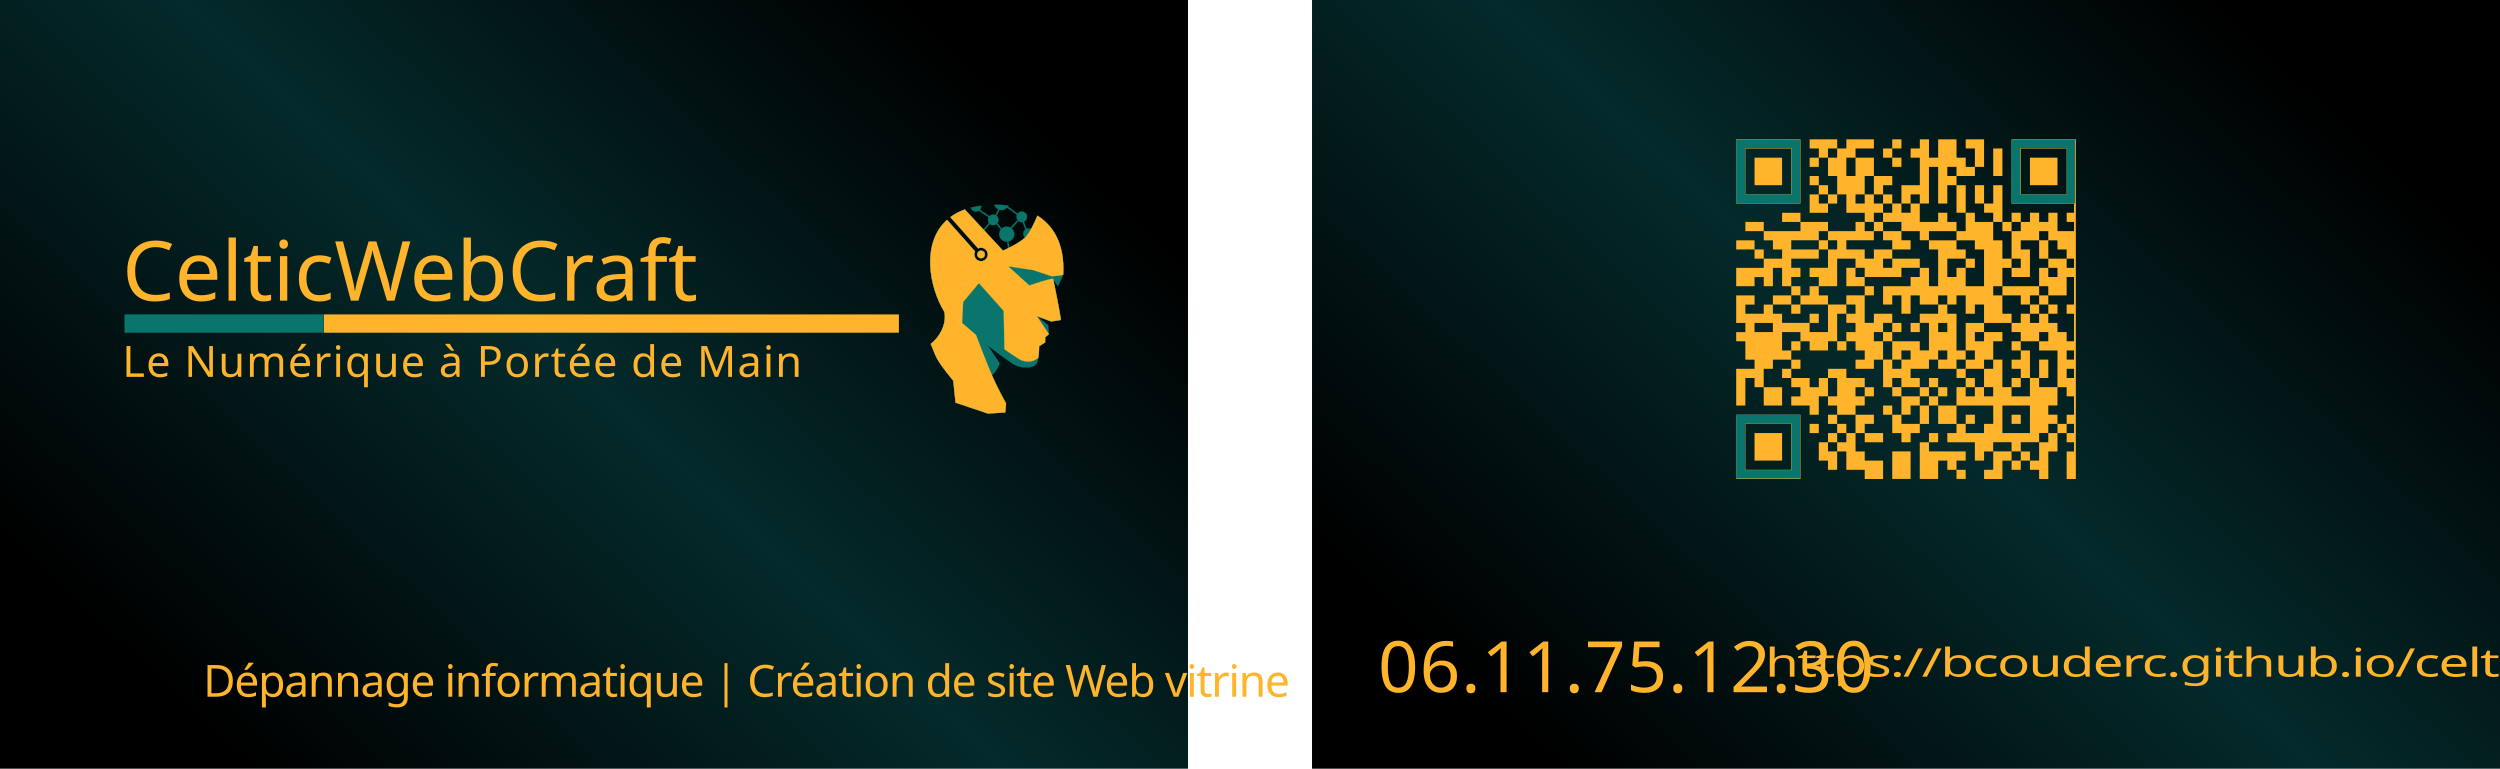
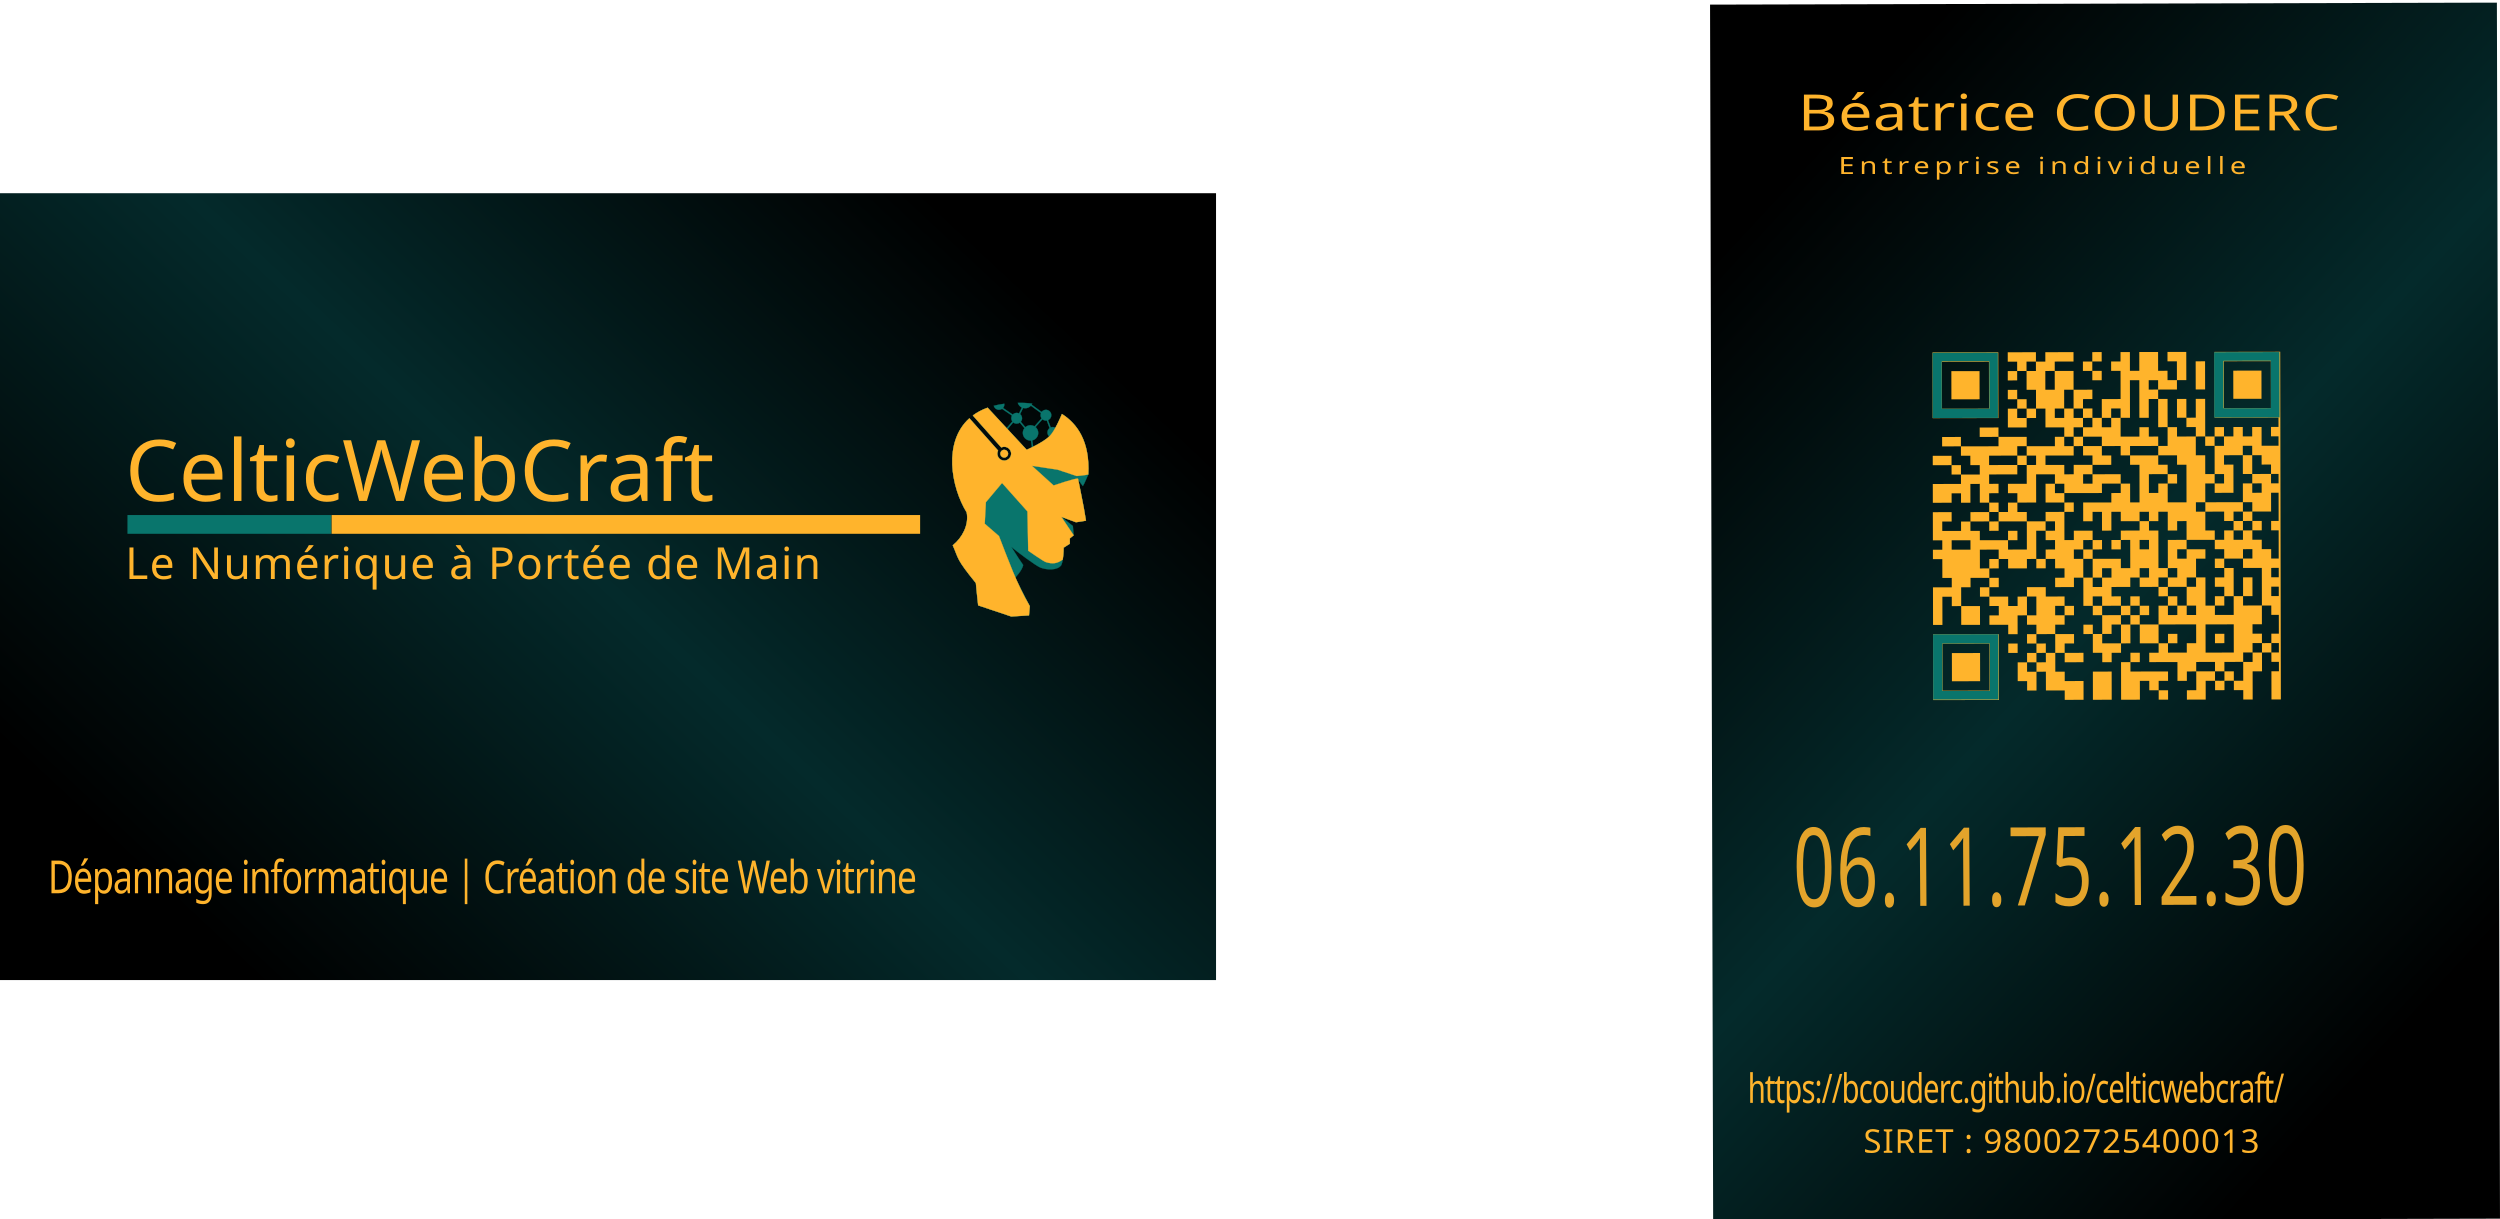
- <svg xmlns="http://www.w3.org/2000/svg" xmlns:xlink="http://www.w3.org/1999/xlink" width="178.875mm" height="55mm" viewBox="0 0 178.875 55" version="1.1" id="svg1" xml:space="preserve">
+ <svg xmlns="http://www.w3.org/2000/svg" xmlns:xlink="http://www.w3.org/1999/xlink" width="174.748mm" height="85.14mm" viewBox="0 0 174.748 85.14" version="1.1" id="svg1" xml:space="preserve">
  <defs id="defs1">
    <color-profile name="DELL-P2222H-Color-Profile-D6500" xlink:href="../../../../../../../../WINDOWS/system32/spool/drivers/color/P2222H.icm" id="color-profile1" />
    <linearGradient id="linearGradient5">
      <stop style="stop-color:#000000;stop-opacity:1;" offset="0.136" id="stop4" />
      <stop style="stop-color:#042a2b;stop-opacity:1;" offset="0.5" id="stop5" />
      <stop style="stop-color:#000000;stop-opacity:1;" offset="0.848" id="stop9" />
    </linearGradient>
    <linearGradient id="linearGradient6">
      <stop style="stop-color:#000000;stop-opacity:1;" offset="0" id="stop7" />
      <stop style="stop-color:#09756c;stop-opacity:1;" offset="1" id="stop8" />
    </linearGradient>
    <linearGradient id="swatch6">
      <stop style="stop-color:#cccccc;stop-opacity:1;" offset="0" id="stop6" />
    </linearGradient>
-     <linearGradient xlink:href="#linearGradient5" id="linearGradient8" x1="59.133" y1="124.879" x2="128.18" y2="50.835" gradientUnits="userSpaceOnUse" gradientTransform="translate(11.34387,60.64312)" />
+     <linearGradient xlink:href="#linearGradient5" id="linearGradient8" x1="59.133" y1="124.879" x2="128.18" y2="50.835" gradientUnits="userSpaceOnUse" gradientTransform="matrix(0.9999988,0,0,0.9999988,11.52794,60.64372)" />
    <linearGradient id="linearGradient45">
      <stop style="stop-color:#31ac93;stop-opacity:1;" offset="0" id="stop48" />
      <stop style="stop-color:#93ac93;stop-opacity:0;" offset="1" id="stop49" />
    </linearGradient>
    <linearGradient id="linearGradient45-1">
      <stop style="stop-color:#31bf93;stop-opacity:1;" offset="0" id="stop46" />
      <stop style="stop-color:#93ac93;stop-opacity:0;" offset="1" id="stop47" />
    </linearGradient>
    <linearGradient id="swatch43-1">
      <stop style="stop-color:#93ac93;stop-opacity:1;" offset="0" id="stop45" />
    </linearGradient>
    <linearGradient xlink:href="#linearGradient6" id="linearGradient3" gradientUnits="userSpaceOnUse" gradientTransform="translate(11.34387,60.64312)" x1="51.156" y1="115.357" x2="136.156" y2="60.357" />
    <linearGradient xlink:href="#linearGradient5" id="linearGradient10" gradientUnits="userSpaceOnUse" gradientTransform="translate(11.34387,60.64312)" x1="59.133" y1="124.879" x2="128.18" y2="50.835" />
  </defs>
-   <g id="layer1" transform="translate(31.37492,-121)">
-     <g id="g4">
-       <rect style="opacity:1;fill:url(#linearGradient8);stroke-width:0.265" id="rect1" width="85" height="55" x="62.5" y="121" />
-       <text xml:space="preserve" style="font-style:normal;font-variant:normal;font-weight:normal;font-stretch:condensed;font-size:3.324px;line-height:0px;font-family:'Agency FB';-inkscape-font-specification:'Agency FB Condensed';text-align:start;letter-spacing:-0.1px;word-spacing:0.312px;writing-mode:lr-tb;direction:ltr;text-anchor:start;opacity:1;fill:#cccccc;fill-opacity:1;stroke:none;stroke-width:0.412" x="80.702" y="199.266" id="text2" transform="scale(1.17621,0.8501884)">
-         <tspan style="font-style:normal;font-variant:normal;font-weight:normal;font-stretch:condensed;font-size:3.324px;line-height:0px;font-family:'Agency FB';-inkscape-font-specification:'Agency FB Condensed';letter-spacing:-0.1px;word-spacing:0.312px;writing-mode:lr-tb;direction:ltr;fill:#ffb42c;fill-opacity:1;stroke-width:0.412" x="80.702" y="199.266" id="tspan1">https://bcouderc.github.io/celticwebcraft/</tspan>
-         <tspan style="font-style:normal;font-variant:normal;font-weight:normal;font-stretch:condensed;font-size:3.324px;line-height:0px;font-family:'Agency FB';-inkscape-font-specification:'Agency FB Condensed';letter-spacing:-0.1px;word-spacing:0.312px;writing-mode:lr-tb;direction:ltr;fill:#ffb42c;fill-opacity:1;stroke-width:0.412" x="80.702" y="199.266" id="tspan3" />
+   <g id="layer1" transform="translate(31.37492,-107.4943)">
+     <g id="g4" transform="rotate(89.85424,109.5984,154.6782)">
+       <rect style="opacity:1;fill:url(#linearGradient8);stroke-width:0.265" id="rect1" width="85" height="55" x="62.684" y="121.001" />
+       <text xml:space="preserve" style="font-style:normal;font-variant:normal;font-weight:normal;font-stretch:condensed;font-size:2.404px;line-height:0px;font-family:'Agency FB';-inkscape-font-specification:'Agency FB Condensed';text-align:start;letter-spacing:-0.072px;word-spacing:0.225px;writing-mode:lr-tb;direction:ltr;text-anchor:start;opacity:1;fill:#cccccc;fill-opacity:1;stroke:none;stroke-width:0.298" x="-203.776" y="118.9" id="text2" transform="matrix(0.0015372,-0.8506615,1.175552,0.00183021,0,0)">
+         <tspan style="font-style:normal;font-variant:normal;font-weight:normal;font-stretch:normal;font-size:2.404px;line-height:0px;font-family:'Space Mono';-inkscape-font-specification:'Space Mono';letter-spacing:-0.072px;word-spacing:0.225px;writing-mode:lr-tb;direction:ltr;fill:#ffb42c;fill-opacity:1;stroke-width:0.298" x="-203.776" y="118.9" id="tspan1">https://bcouderc.github.io/celticwebcraft/</tspan>
+         <tspan style="font-style:normal;font-variant:normal;font-weight:normal;font-stretch:condensed;font-size:2.404px;line-height:0px;font-family:'Agency FB';-inkscape-font-specification:'Agency FB Condensed';letter-spacing:-0.072px;word-spacing:0.225px;writing-mode:lr-tb;direction:ltr;fill:#ffb42c;fill-opacity:1;stroke-width:0.298" x="-203.776" y="119.027" id="tspan3" />
      </text>
-       <text xml:space="preserve" style="font-style:normal;font-variant:normal;font-weight:normal;font-stretch:normal;font-size:5.072px;line-height:0;font-family:'Agency FB';-inkscape-font-specification:'Agency FB';text-align:start;letter-spacing:0.08px;word-spacing:0.427px;writing-mode:lr-tb;direction:ltr;text-anchor:start;fill:#cccccc;fill-opacity:1;stroke:none;stroke-width:0.423" x="67.224" y="170.526" id="text2-1">
-         <tspan id="tspan2-1" style="font-style:normal;font-variant:normal;font-weight:normal;font-stretch:normal;font-family:'Agency FB';-inkscape-font-specification:'Agency FB';letter-spacing:0.08px;word-spacing:0.427px;fill:#ffb42c;fill-opacity:1;stroke-width:0.423" x="67.224" y="170.526">06.11.75.12.30</tspan>
+       <text xml:space="preserve" style="font-style:normal;font-variant:normal;font-weight:normal;font-stretch:normal;font-size:6.262px;line-height:0;font-family:'Agency FB';-inkscape-font-specification:'Agency FB';text-align:start;letter-spacing:0.102px;word-spacing:0.024px;writing-mode:lr-tb;direction:ltr;text-anchor:start;fill:#e3a42b;fill-opacity:1;stroke:none;stroke-width:0.522" x="-208.498" y="102.818" id="text2-1" transform="matrix(-0.00132191,-0.8195624,1.220155,-0.00515852,0,0)">
+         <tspan id="tspan2-1" style="font-style:normal;font-variant:normal;font-weight:normal;font-stretch:normal;font-family:'Space Mono';-inkscape-font-specification:'Space Mono';letter-spacing:0.102px;word-spacing:0.024px;fill:#e3a42b;fill-opacity:1;stroke-width:0.522" x="-208.498" y="102.818">06.11.75.12.30</tspan>
      </text>
-       <g id="layer1-2" transform="matrix(0.1655065,0,0,0.1655065,33.74287,118.8592)">
+       <g id="layer1-2" transform="matrix(1.1567789e-4,-0.1655065,0.1655065,1.1567789e-4,74.88269,219.609)">
        <path style="display:inline;fill:#ffb42c;fill-opacity:1" d="m 371.009,220.001 h -13.891 v -13.891 -13.891 h 13.891 13.891 v 13.891 13.891 z m 0,-3.969 h 9.922 v -9.922 -9.922 h -9.922 -9.922 v 9.922 9.922 z m 0,-3.969 h -5.953 v -5.953 -5.953 h 5.953 5.953 v 5.953 5.953 z m 45.641,7.938 h -3.969 v -1.984 -1.984 h -3.969 -3.969 v -3.969 -3.969 h -1.984 -1.984 v 3.969 3.969 h -1.984 -1.984 v -1.984 -1.984 h -1.984 -1.984 v -3.969 -3.969 h 1.984 1.984 v -1.984 -1.984 h 1.984 1.984 v -1.984 -1.984 h -1.984 -1.984 v -1.984 -1.984 h 1.984 1.984 v -1.984 -1.984 h -1.984 -1.984 v -1.984 -1.984 h -1.984 -1.984 v 3.969 3.969 h -1.984 -1.984 v -1.984 -1.984 h -3.969 -3.969 v -1.984 -1.984 h 1.984 1.984 v -1.984 -1.984 h -1.984 -1.984 v -1.984 -1.984 h -1.984 -1.984 v -1.984 -1.984 h 1.984 1.984 v -1.984 -1.984 h -3.969 -3.969 v 1.984 1.984 h -1.984 -1.984 v 3.969 3.969 h 3.969 3.969 v 3.969 3.969 h -3.969 -3.969 v -3.969 -3.969 h -1.984 -1.984 v -1.984 -1.984 h -1.984 -1.984 v 5.953 5.953 h -1.984 -1.984 v -7.938 -7.938 h 3.969 3.969 v -1.984 -1.984 h -1.984 -1.984 v -3.969 -3.969 h -1.984 -1.984 v -1.984 -1.984 h 1.984 1.984 v -1.984 -1.984 h -1.984 -1.984 v -5.953 -5.953 h 3.969 3.969 v 1.984 1.984 h -1.984 -1.984 v 1.984 1.984 h 3.969 3.969 v -1.984 -1.984 h 1.984 1.984 v -1.984 -1.984 h 3.969 3.969 v -1.984 -1.984 h -1.984 -1.984 v -3.969 -3.969 h -1.984 -1.984 v 3.969 3.969 h -1.984 -1.984 v -1.984 -1.984 h -1.984 -1.984 v 1.984 1.984 h -3.969 -3.969 v -3.969 -3.969 h 5.953 5.953 v -1.984 -1.984 h -1.984 -1.984 v -1.984 -1.984 h -3.969 -3.969 v -1.984 -1.984 h 3.969 3.969 v 1.984 1.984 h 1.984 1.984 v 1.984 1.984 h 3.969 3.969 v -1.984 -1.984 h -1.984 -1.984 v -1.984 -1.984 h -1.984 -1.984 v -1.984 -1.984 h -3.969 -3.969 v -1.984 -1.984 h 3.969 3.969 v 1.984 1.984 h 7.938 7.938 v -1.984 -1.984 h -3.969 -3.969 v -1.984 -1.984 h 3.969 3.969 v 1.984 1.984 h 5.953 5.953 v 1.984 1.984 h 5.953 5.953 v -1.984 -1.984 h 1.984 1.984 v -1.984 -1.984 h -3.969 -3.969 v -3.969 -3.969 h -1.984 -1.984 v 1.984 1.984 h -1.984 -1.984 v 1.984 1.984 h -3.969 -3.969 v -3.969 -3.969 h 1.984 1.984 V 94.985 93.001 h -1.984 -1.984 V 91.017 89.032 h 1.984 1.984 v 1.984 1.984 h 1.984 1.984 v 1.984 1.984 h 1.984 1.984 v -3.969 -3.969 h -1.984 -1.984 v -3.969 -3.969 h -1.984 -1.984 v 1.984 1.984 h -1.984 -1.984 V 83.079 81.095 h 1.984 1.984 V 79.11 77.126 h -1.984 -1.984 V 75.142 73.157 h 5.953 5.953 v 1.984 1.984 h 1.984 1.984 V 75.142 73.157 h 5.953 5.953 v 1.984 1.984 h -3.969 -3.969 v 1.984 1.984 h 3.969 3.969 v 3.969 3.969 h 3.969 3.969 v 1.984 1.984 h -1.984 -1.984 v 1.984 1.984 h 1.984 1.984 v 1.984 1.984 h 1.984 1.984 v -3.969 -3.969 h 3.969 3.969 V 87.048 81.095 h -1.984 -1.984 V 79.11 77.126 h 1.984 1.984 V 75.142 73.157 h 1.984 1.984 v 3.969 3.969 h 1.984 1.984 v -3.969 -3.969 h 3.969 3.969 v 3.969 3.969 h 1.984 1.984 v 1.984 1.984 h 1.984 1.984 v -3.969 -3.969 h -1.984 -1.984 V 75.142 73.157 h 3.969 3.969 v 5.953 5.953 h -1.984 -1.984 v 1.984 1.984 h -3.969 -3.969 v 1.984 1.984 h 1.984 1.984 v 5.953 5.953 h 1.984 1.984 v 1.984 1.984 h 3.969 3.969 v -1.984 -1.984 h -1.984 -1.984 v -1.984 -1.984 h -1.984 -1.984 v -3.969 -3.969 h 1.984 1.984 v 3.969 3.969 h 1.984 1.984 v -3.969 -3.969 h 1.984 1.984 v 7.938 7.938 h 1.984 1.984 v -1.984 -1.984 h 1.984 1.984 v 1.984 1.984 h 1.984 1.984 v -1.984 -1.984 h 1.984 1.984 v 1.984 1.984 h 1.984 1.984 v -1.984 -1.984 h 1.984 1.984 v 3.969 3.969 h 3.572 3.572 v -1.984 -1.984 h -1.587 -1.587 v -1.984 -1.984 h 1.587 1.587 v -1.984 -1.984 H 489.674 476.18 V 87.048 73.157 h 13.891 13.891 v 73.422 73.422 h -1.984 -1.984 v -5.953 -5.953 h 1.587 1.587 v -1.984 -1.984 h -1.587 -1.587 v -1.984 -1.984 h -1.984 -1.984 v 3.969 3.969 h -1.984 -1.984 v 5.953 5.953 h -1.984 -1.984 v -1.984 -1.984 h -1.984 -1.984 v -1.984 -1.984 h -1.984 -1.984 v 1.984 1.984 h -1.984 -1.984 v -1.984 -1.984 h -1.984 -1.984 v 3.969 3.969 h -3.969 -3.969 v -1.984 -1.984 h 1.984 1.984 v -3.969 -3.969 h -1.984 -1.984 v 1.984 1.984 h -1.984 -1.984 v -3.969 -3.969 h -5.953 -5.953 v -1.984 -1.984 h 1.984 1.984 v -1.984 -1.984 h -3.969 -3.969 v -3.969 -3.969 h -1.984 -1.984 v 3.969 3.969 h -1.984 -1.984 v 1.984 1.984 h -1.984 -1.984 v 1.984 1.984 h -1.984 -1.984 v -1.984 -1.984 h -1.984 -1.984 v -3.969 -3.969 h -1.984 -1.984 v -1.984 -1.984 h 1.984 1.984 v 1.984 1.984 h 1.984 1.984 v -3.969 -3.969 h -1.984 -1.984 v -1.984 -1.984 h -1.984 -1.984 v -5.953 -5.953 h -1.984 -1.984 v 1.984 1.984 h -3.969 -3.969 v -1.984 -1.984 h 1.984 1.984 v -1.984 -1.984 h -1.984 -1.984 v -1.984 -1.984 h -1.984 -1.984 v 1.984 1.984 h -1.984 -1.984 v -1.984 -1.984 h -1.984 -1.984 v 1.984 1.984 h -3.969 -3.969 v -1.984 -1.984 h -1.984 -1.984 v 1.984 1.984 h -1.984 -1.984 v 1.984 1.984 h 1.984 1.984 v 1.984 1.984 h -1.984 -1.984 v 1.984 1.984 h 3.969 3.969 v 1.984 1.984 h 1.984 1.984 v -1.984 -1.984 h 1.984 1.984 v -1.984 -1.984 h 3.969 3.969 v 1.984 1.984 h 3.969 3.969 v 1.984 1.984 h 1.984 1.984 v 1.984 1.984 h -1.984 -1.984 v 1.984 1.984 h -1.984 -1.984 v 1.984 1.984 h 3.969 3.969 v 1.984 1.984 h -1.984 -1.984 v 1.984 1.984 h 3.969 3.969 v 1.984 1.984 h -3.969 -3.969 v -1.984 -1.984 h -1.984 -1.984 v 3.969 3.969 h 1.984 1.984 v 1.984 1.984 h 3.969 3.969 v 3.969 3.969 z m 61.516,-7.938 h 1.984 v -1.984 -1.984 h 1.984 1.984 v 1.984 1.984 h 1.984 1.984 v -3.969 -3.969 h 1.984 1.984 v -1.984 -1.984 h 1.984 1.984 v -1.984 -1.984 h 1.984 1.984 v 1.984 1.984 h 1.587 1.587 v -1.984 -1.984 h -1.587 -1.587 v -1.984 -1.984 h 1.587 1.587 v -3.969 -3.969 h -1.587 -1.587 v -1.984 -1.984 h -1.984 -1.984 v -7.938 -7.938 h -3.969 -3.969 v -1.984 -1.984 h 1.984 1.984 v -1.984 -1.984 h -1.984 -1.984 v 1.984 1.984 h -3.969 -3.969 v -1.984 -1.984 h -1.984 -1.984 v -1.984 -1.984 h 1.984 1.984 v -1.984 -1.984 h 1.984 1.984 v 1.984 1.984 h 1.984 1.984 v -1.984 -1.984 h 1.984 1.984 v 1.984 1.984 h 1.984 1.984 v 1.984 1.984 h 1.984 1.984 v 1.984 1.984 h 1.587 1.587 v -5.953 -5.953 h -1.587 -1.587 v -1.984 -1.984 h 1.587 1.587 v -5.953 -5.953 h -1.587 -1.587 v 3.969 3.969 h -3.969 -3.969 v -1.984 -1.984 h -1.984 -1.984 v -3.969 -3.969 h 1.984 1.984 v 1.984 1.984 h 1.984 1.984 v -1.984 -1.984 h -1.984 -1.984 v -1.984 -1.984 h 3.969 3.969 v 1.984 1.984 h 1.587 1.587 v -1.984 -1.984 h -1.587 -1.587 v -1.984 -1.984 h -1.984 -1.984 v -1.984 -1.984 h -1.984 -1.984 v -1.984 -1.984 h -1.984 -1.984 v 1.984 1.984 h -3.969 -3.969 v 1.984 1.984 h 1.984 1.984 v 5.953 5.953 h -3.969 -3.969 v -1.984 -1.984 h 1.984 1.984 v -1.984 -1.984 h -1.984 -1.984 v -5.953 -5.953 h 1.984 1.984 v -1.984 -1.984 h -1.984 -1.984 v 1.984 1.984 h -1.984 -1.984 v -1.984 -1.984 h -1.984 -1.984 v 3.969 3.969 h 1.984 1.984 v 3.969 3.969 h 1.984 1.984 v 1.984 1.984 h -1.984 -1.984 v 3.969 3.969 h -1.984 -1.984 v 1.984 1.984 h 1.984 1.984 v 3.969 3.969 h 1.984 1.984 v 1.984 1.984 h -5.953 -5.953 v -3.969 -3.969 h -1.984 -1.984 v 1.984 1.984 h -1.984 -1.984 v -3.969 -3.969 h -1.984 -1.984 v 1.984 1.984 h -1.984 -1.984 v -1.984 -1.984 h -1.984 -1.984 v 1.984 1.984 h -3.969 -3.969 v -1.984 -1.984 h -1.984 -1.984 v 3.969 3.969 h -1.984 -1.984 v -3.969 -3.969 h -1.984 -1.984 v 1.984 1.984 h -1.984 -1.984 v -3.969 -3.969 h 5.953 5.953 v -1.984 -1.984 h 1.984 1.984 v -1.984 -1.984 h 1.984 1.984 v 3.969 3.969 h 1.984 1.984 v -7.938 -7.938 h -1.984 -1.984 v -1.984 -1.984 h 5.953 5.953 v 1.984 1.984 h 1.984 1.984 v 1.984 1.984 h -3.969 -3.969 v 3.969 3.969 h 1.984 1.984 v -1.984 -1.984 h 1.984 1.984 v 3.969 3.969 h 3.969 3.969 v -7.938 -7.938 h -1.984 -1.984 v -1.984 -1.984 h -3.969 -3.969 v -1.984 -1.984 h 1.984 1.984 v -3.969 -3.969 h -1.984 -1.984 V 98.954 93.001 h -1.984 -1.984 v 3.969 3.969 h -1.984 -1.984 v -7.938 -7.938 h -1.984 -1.984 v 7.938 7.938 h -1.984 -1.984 V 98.954 96.97 h -1.984 -1.984 v 1.984 1.984 h -1.984 -1.984 v 1.984 1.984 h 1.984 1.984 v -1.984 -1.984 h 1.984 1.984 v 3.969 3.969 h 3.969 3.969 v -1.984 -1.984 h 1.984 1.984 v 1.984 1.984 h 1.984 1.984 v 1.984 1.984 h -5.953 -5.953 v 1.984 1.984 h -1.984 -1.984 v -1.984 -1.984 h -3.969 -3.969 v -1.984 -1.984 h -3.969 -3.969 v -1.984 -1.984 h 1.984 1.984 v -1.984 -1.984 h -1.984 -1.984 V 98.954 96.97 h -1.984 -1.984 v -3.969 -3.969 h -1.984 -1.984 v 3.969 3.969 h -1.984 -1.984 v 1.984 1.984 h 1.984 1.984 V 98.954 96.97 h 1.984 1.984 v 1.984 1.984 h 1.984 1.984 v 1.984 1.984 h -1.984 -1.984 v 1.984 1.984 h -1.984 -1.984 v 1.984 1.984 h 1.984 1.984 v 1.984 1.984 h -5.953 -5.953 v 1.984 1.984 h 3.969 3.969 v 1.984 1.984 h 1.984 1.984 v -1.984 -1.984 h 3.969 3.969 v 1.984 1.984 h -1.984 -1.984 v 1.984 1.984 h 1.984 1.984 v -1.984 -1.984 h 5.953 5.953 v 1.984 1.984 h -3.969 -3.969 v 1.984 1.984 h -7.938 -7.938 v -1.984 -1.984 h -1.984 -1.984 v -1.984 -1.984 h -3.969 -3.969 v 5.953 5.953 h -3.969 -3.969 v -1.984 -1.984 h -1.984 -1.984 v -1.984 -1.984 h 3.969 3.969 v -3.969 -3.969 h 1.984 1.984 v -1.984 -1.984 h -1.984 -1.984 v -1.984 -1.984 h -1.984 -1.984 v 1.984 1.984 h -5.953 -5.953 v 1.984 1.984 h 5.953 5.953 v 1.984 1.984 h -5.953 -5.953 v 1.984 1.984 h 1.984 1.984 v 1.984 1.984 h -1.984 -1.984 v 1.984 1.984 h 1.984 1.984 v 1.984 1.984 h -1.984 -1.984 v 1.984 1.984 h -3.969 -3.969 v 1.984 1.984 h 1.984 1.984 v 1.984 1.984 h 5.953 5.953 v 1.984 1.984 h 3.969 3.969 v -5.953 -5.953 h 3.969 3.969 v 1.984 1.984 h -1.984 -1.984 v 5.953 5.953 h 1.984 1.984 v -1.984 -1.984 h 1.984 1.984 v -1.984 -1.984 h -1.984 -1.984 v -1.984 -1.984 h 1.984 1.984 v -1.984 -1.984 h -1.984 -1.984 v -1.984 -1.984 h 3.969 3.969 v 5.953 5.953 h 1.984 1.984 v -1.984 -1.984 h 3.969 3.969 v 1.984 1.984 h -1.984 -1.984 v 1.984 1.984 h -1.984 -1.984 v 1.984 1.984 h 1.984 1.984 v 3.969 3.969 h 1.984 1.984 v 1.984 1.984 h 1.984 1.984 v -1.984 -1.984 h 1.984 1.984 v -1.984 -1.984 h -1.984 -1.984 v 1.984 1.984 h -1.984 -1.984 v -3.969 -3.969 h 5.953 5.953 v 1.984 1.984 h 1.984 1.984 v -5.953 -5.953 h -1.984 -1.984 v -1.984 -1.984 h 3.969 3.969 v -1.984 -1.984 h 1.984 1.984 v 1.984 1.984 h 1.984 1.984 v 7.938 7.938 h 1.984 1.984 v 1.984 1.984 h -1.984 -1.984 v 1.984 1.984 h -3.969 -3.969 v -1.984 -1.984 h 1.984 1.984 v -1.984 -1.984 h -1.984 -1.984 v 1.984 1.984 h -1.984 -1.984 v 1.984 1.984 h -3.969 -3.969 v 1.984 1.984 h 1.984 1.984 v 1.984 1.984 h -3.969 -3.969 v -1.984 -1.984 h -1.984 -1.984 v 1.984 1.984 h 1.984 1.984 v 1.984 1.984 h 3.969 3.969 v 1.984 1.984 h -1.984 -1.984 v 1.984 1.984 h -1.984 -1.984 v 1.984 1.984 h 3.969 3.969 v -3.969 -3.969 h 1.984 1.984 v -1.984 -1.984 h 1.984 1.984 v 1.984 1.984 h 3.969 3.969 v 3.969 3.969 h 1.984 1.984 v 1.984 1.984 h 3.969 3.969 v -1.984 -1.984 h 1.984 1.984 v -3.969 -3.969 h -7.938 -7.938 v -3.969 -3.969 h 1.984 1.984 v 1.984 1.984 h 1.984 1.984 v -1.984 -1.984 h 1.984 1.984 v 1.984 1.984 h 1.984 1.984 v -1.984 -1.984 h -1.984 -1.984 v -3.969 -3.969 h 1.984 1.984 v -1.984 -1.984 h 1.984 1.984 v 5.953 5.953 h 1.984 1.984 v 1.984 1.984 h 3.969 3.969 v -3.969 -3.969 h 1.984 1.984 v 1.984 1.984 h 3.969 3.969 v 3.969 3.969 h -1.984 -1.984 v 1.984 1.984 h 1.984 1.984 v 1.984 1.984 h -1.984 -1.984 v 1.984 1.984 h -1.984 -1.984 v 1.984 1.984 h -3.969 -3.969 v 1.984 1.984 h -1.984 -1.984 v -1.984 -1.984 h -3.969 -3.969 v 1.984 1.984 h 3.969 3.969 v 1.984 1.984 z m -19.844,-15.875 h -1.984 v -1.984 -1.984 h 1.984 1.984 v 1.984 1.984 z m -19.844,-11.906 h -1.984 v -1.984 -1.984 h 1.984 1.984 v -1.984 -1.984 h 1.984 1.984 v 1.984 1.984 h 1.984 1.984 v 1.984 1.984 h -1.984 -1.984 v -1.984 -1.984 h -1.984 -1.984 v 1.984 1.984 z m 19.844,-3.969 h -1.984 v -1.984 -1.984 h -1.984 -1.984 v -1.984 -1.984 h 1.984 1.984 v -1.984 -1.984 h 1.984 1.984 v -1.984 -1.984 h -1.984 -1.984 v -5.953 -5.953 h 3.969 3.969 v 1.984 1.984 h 3.969 3.969 v 1.984 1.984 h -1.984 -1.984 v 3.969 3.969 h -1.984 -1.984 v 1.984 1.984 h -3.969 -3.969 v 1.984 1.984 h 1.984 1.984 v 1.984 1.984 z m 3.969,-19.844 h 1.984 v -1.984 -1.984 h -1.984 -1.984 v 1.984 1.984 z m 15.875,19.844 h -1.984 v -1.984 -1.984 h 1.984 1.984 v -1.984 -1.984 h -1.984 -1.984 v -1.984 -1.984 h 1.984 1.984 v -1.984 -1.984 h -1.984 -1.984 v -1.984 -1.984 h 1.984 1.984 v 1.984 1.984 h 1.984 1.984 v 5.953 5.953 h -1.984 -1.984 v 1.984 1.984 z m 11.906,-3.969 h -1.984 v -3.969 -3.969 h 1.984 1.984 v 3.969 3.969 z m -67.469,-15.875 h -1.984 v -1.984 -1.984 h 1.984 1.984 v -1.984 -1.984 h 1.984 1.984 v 1.984 1.984 h -1.984 -1.984 v 1.984 1.984 z m 11.906,-3.969 h -1.984 v -1.984 -1.984 h 1.984 1.984 v 1.984 1.984 z m -43.656,-3.969 h -1.984 v -1.984 -1.984 h 1.984 1.984 v 1.984 1.984 z m -7.938,-3.969 h -1.984 v -1.984 -1.984 h 1.984 1.984 v -1.984 -1.984 h 1.984 1.984 v -1.984 -1.984 h 1.984 1.984 v 1.984 1.984 h 1.984 1.984 v 1.984 1.984 h -5.953 -5.953 v 1.984 1.984 z m 103.188,0 h -1.984 v -1.984 -1.984 h -1.984 -1.984 v -1.984 -1.984 h -3.969 -3.969 v -1.984 -1.984 h 7.938 7.938 v 1.984 1.984 h 1.984 1.984 v 1.984 1.984 h 1.984 1.984 v 1.984 1.984 h -1.984 -1.984 v -1.984 -1.984 h -1.984 -1.984 v 1.984 1.984 z m 0,-3.969 h 1.984 v -1.984 -1.984 h -1.984 -1.984 v 1.984 1.984 z m -71.438,-3.969 h -1.984 v -1.984 -1.984 h -3.969 -3.969 v -3.969 -3.969 h 1.984 1.984 v 1.984 1.984 h 1.984 1.984 v 1.984 1.984 h 1.984 1.984 v 1.984 1.984 z m 43.656,-11.906 h -1.984 v -1.984 -1.984 h 1.984 1.984 v 1.984 1.984 z m 31.75,-3.969 h -1.984 v -3.969 -3.969 h 1.984 1.984 v 3.969 3.969 z m -95.25,-3.969 h -1.984 v -1.984 -1.984 h 1.984 1.984 v 1.984 1.984 z m 33.734,0 h -3.969 v -1.984 -1.984 h -1.984 -1.984 v -1.984 -1.984 h -1.984 -1.984 v -1.984 -1.984 h 1.984 1.984 v 1.984 1.984 h 3.969 3.969 v 1.984 1.984 h 1.984 1.984 v 1.984 1.984 z m -29.766,87.312 h 1.984 v -1.984 -1.984 h 1.984 1.984 v -1.984 -1.984 h 1.984 1.984 v -3.969 -3.969 h -3.969 -3.969 v 1.984 1.984 h 1.984 1.984 v 1.984 1.984 h -1.984 -1.984 v 1.984 1.984 h -1.984 -1.984 v 1.984 1.984 z m 79.375,-7.938 h 5.953 v -5.953 -5.953 h -5.953 -5.953 v 5.953 5.953 z m 0,-3.969 h -1.984 v -1.984 -1.984 h 1.984 1.984 v 1.984 1.984 z m -79.375,-11.906 h 1.984 v -3.969 -3.969 h -1.984 -1.984 v 3.969 3.969 z m 11.906,0 h 1.984 v -1.984 -1.984 h -1.984 -1.984 v 1.984 1.984 z m 90.884,-7.938 h 1.587 v -1.984 -1.984 h -1.587 -1.587 v 1.984 1.984 z m 0,-7.938 h 1.587 v -1.984 -1.984 h -1.587 -1.587 v 1.984 1.984 z m -122.634,-3.969 h 1.984 v -1.984 -1.984 h 1.984 1.984 v -1.984 -1.984 h -3.969 -3.969 v 3.969 3.969 z m -9.922,-7.938 h 3.969 v -1.984 -1.984 h -3.969 -3.969 v 1.984 1.984 z m 77.391,0 h 1.984 v -1.984 -1.984 h -1.984 -1.984 v 1.984 1.984 z m -51.594,-55.562 h 1.984 V 98.954 96.97 h -1.984 -1.984 v 1.984 1.984 z m 95.25,-3.969 h 9.922 V 87.048 77.126 h -9.922 -9.922 v 9.922 9.922 z m 0,-3.969 h -5.953 V 87.048 81.095 h 5.953 5.953 v 5.953 5.953 z m -83.344,-3.969 h 1.984 v -3.969 -3.969 h -1.984 -1.984 v 3.969 3.969 z m 43.656,0 h 1.984 V 87.048 85.064 h -1.984 -1.984 v 1.984 1.984 z m -51.594,-7.938 h 1.984 V 79.11 77.126 h -1.984 -1.984 v 1.984 1.984 z m 29.766,138.906 h -3.969 v -5.953 -5.953 h 3.969 3.969 v 5.953 5.953 z m 11.906,0 h -3.969 v -7.938 -7.938 h 1.984 1.984 v -1.984 -1.984 h 1.984 1.984 v 1.984 1.984 h -1.984 -1.984 v 1.984 1.984 h 7.938 7.938 v 1.984 1.984 h -1.984 -1.984 v 1.984 1.984 h 1.984 1.984 v 1.984 1.984 h -1.984 -1.984 v -1.984 -1.984 h -1.984 -1.984 v -1.984 -1.984 h -1.984 -1.984 v 3.969 3.969 z m -49.609,-19.844 h -1.984 v -1.984 -1.984 h 1.984 1.984 v 1.984 1.984 z M 371.009,100.939 H 357.118 V 87.048 73.157 h 13.891 13.891 v 13.891 13.891 z m 0,-3.969 h 9.922 V 87.048 77.126 h -9.922 -9.922 v 9.922 9.922 z m 0,-3.969 h -5.953 V 87.048 81.095 h 5.953 5.953 v 5.953 5.953 z m 99.219,-3.969 h -1.984 V 83.079 77.126 h 1.984 1.984 v 5.953 5.953 z m -43.656,-3.969 h -1.984 V 83.079 81.095 h -1.984 -1.984 V 79.11 77.126 h 1.984 1.984 V 75.142 73.157 h 1.984 1.984 v 1.984 1.984 h -1.984 -1.984 v 1.984 1.984 h 1.984 1.984 v 1.984 1.984 z" id="path506" transform="translate(5.4166667e-6)" />
        <path style="opacity:1;fill:#09756c;fill-opacity:1;stroke:none;stroke-width:0.984" d="M 0,52.621 V 0.492 H 52.129 104.258 V 52.621 104.75 H 52.129 0 Z M 90.488,52.129 V 14.262 H 52.621 14.754 v 37.867 37.867 h 37.867 37.867 z" id="path514" transform="matrix(0.2645833,0,0,0.2645833,357.1179,73.15729)" />
        <path style="opacity:1;fill:#09756c;fill-opacity:1;stroke:none;stroke-width:0.984" d="m 0,502.113 v -52.129 h 52.129 52.129 v 52.129 52.129 H 52.129 0 Z m 90.488,0.492 V 464.737 H 52.621 14.754 v 37.867 37.867 h 37.867 37.867 z" id="path516" transform="matrix(0.2645833,0,0,0.2645833,357.1179,73.15729)" />
        <path style="opacity:1;fill:#09756c;fill-opacity:1;stroke:none;stroke-width:0.26" d="M 476.051,87.081 V 73.288 h 13.793 13.793 V 87.081 100.873 H 489.844 476.051 Z m 23.942,-0.13 V 76.932 h -10.019 -10.019 V 86.951 96.97 h 10.019 10.019 z" id="path518" />
      </g>
+       <text xml:space="preserve" style="font-style:normal;font-variant:normal;font-weight:normal;font-stretch:normal;font-size:3.862px;line-height:0px;font-family:'Space Mono';-inkscape-font-specification:'Space Mono';text-align:start;letter-spacing:0.037px;word-spacing:0.236px;writing-mode:lr-tb;direction:ltr;baseline-shift:baseline;text-anchor:start;opacity:1;fill:#ffb42c;fill-opacity:1;stroke-width:3.107" x="-154.212" y="79.141" id="text3" transform="matrix(0.00279931,-1.10038,0.9087714,0.00231187,0,0)">
+         <tspan id="tspan2" style="line-height:0px;letter-spacing:0.037px;word-spacing:0.236px;baseline-shift:baseline;fill:#ffb42c;fill-opacity:1;stroke-width:3.107" x="-154.212" y="79.141">Béatrice COUDERC</tspan>
+       </text>
+       <text xml:space="preserve" style="font-style:normal;font-variant:normal;font-weight:normal;font-stretch:normal;font-size:1.827px;line-height:0px;font-family:'Space Mono';-inkscape-font-specification:'Space Mono';text-align:start;letter-spacing:0.3px;word-spacing:0.979px;writing-mode:lr-tb;direction:ltr;text-anchor:start;opacity:1;fill:#ffb42c;fill-opacity:1;stroke-width:5.549" x="-150.672" y="83.022" id="text4" transform="matrix(0.00281724,-1.107432,0.9029841,0.00229716,0,0)">
+         <tspan id="tspan4" style="letter-spacing:0.3px;stroke-width:5.549" x="-150.672" y="83.022">Entreprise individuelle</tspan>
+       </text>
+       <text xml:space="preserve" style="font-style:normal;font-variant:normal;font-weight:normal;font-stretch:normal;font-size:2.295px;line-height:0px;font-family:'Space Mono';-inkscape-font-specification:'Space Mono';text-align:start;letter-spacing:0.07px;word-spacing:0px;writing-mode:lr-tb;direction:ltr;text-anchor:start;opacity:1;fill:#ffb42c;fill-opacity:1;stroke-width:6.969" x="-165.119" y="143.388" id="text5" transform="rotate(-89.85424)">
+         <tspan id="tspan5" style="stroke-width:6.969" x="-165.119" y="143.388">SIRET : 98002725400013</tspan>
+       </text>
    </g>
    <g id="layer1-43" transform="translate(-93.87492)">
      <rect style="opacity:1;fill:url(#linearGradient10);stroke-width:0.265" id="rect10" width="85" height="55" x="62.5" y="121" />
      <rect style="display:none;opacity:1;fill:url(#linearGradient3);stroke-width:0.265" id="rect1-1" width="85" height="55" x="62.5" y="121" />
-       <text xml:space="preserve" style="font-style:normal;font-variant:normal;font-weight:normal;font-stretch:normal;font-size:3.175px;line-height:0px;font-family:'Agency FB';-inkscape-font-specification:'Agency FB';text-align:start;letter-spacing:-0.085px;word-spacing:0.265px;writing-mode:lr-tb;direction:ltr;text-anchor:start;opacity:1;fill:#ffb42c;fill-opacity:1;stroke-width:0.265" x="77.037" y="170.85" id="text13">
-         <tspan id="tspan13" style="stroke-width:0.265" x="77.037" y="170.85">Dépannage informatique | Création de site Web vitrine</tspan>
+       <text xml:space="preserve" style="font-style:normal;font-variant:normal;font-weight:normal;font-stretch:normal;font-size:2.806px;line-height:0px;font-family:'Agency FB';-inkscape-font-specification:'Agency FB';text-align:start;letter-spacing:-0.075px;word-spacing:0.234px;writing-mode:lr-tb;direction:ltr;text-anchor:start;opacity:1;fill:#ffb42c;fill-opacity:1;stroke-width:0.234" x="74.528" y="150.173" id="text13" transform="scale(0.8837373,1.131558)">
+         <tspan id="tspan13" style="font-style:normal;font-variant:normal;font-weight:normal;font-stretch:normal;font-family:'Space Mono';-inkscape-font-specification:'Space Mono';stroke-width:0.234" x="74.528" y="150.173">Dépannage informatique | Création de site Web vitrine</tspan>
      </text>
      <g id="g13" transform="translate(1.7139019e-6,-5.380966)">
        <g id="g93" transform="matrix(0.06735193,0,0,0.06735193,61.02617,143.6095)" style="display:inline">
          <g id="g91" style="display:inline;fill:#ebb42c;fill-opacity:1">
            <text xml:space="preserve" style="font-style:normal;font-variant:normal;font-weight:normal;font-stretch:normal;font-size:45.861px;font-family:'Space Mono';-inkscape-font-specification:'Space Mono';text-align:start;letter-spacing:1.336px;word-spacing:-4.714px;writing-mode:lr-tb;direction:ltr;text-anchor:start;opacity:1;fill:#ffb42c;fill-opacity:1;stroke:none;stroke-width:0.269;stroke-opacity:1" x="151.811" y="144.582" id="text90">
-               <tspan id="tspan90" style="font-style:normal;font-variant:normal;font-weight:normal;font-stretch:normal;font-size:45.861px;font-family:'Space Mono';-inkscape-font-specification:'Space Mono';writing-mode:lr-tb;fill:#ffb42c;fill-opacity:1;stroke-width:0.269;letter-spacing:1.336px;word-spacing:-4.714px" x="151.811" y="144.582">Le Numérique à Portée de Main</tspan>
+               <tspan id="tspan90" style="font-style:normal;font-variant:normal;font-weight:normal;font-stretch:normal;font-size:45.861px;font-family:'Space Mono';-inkscape-font-specification:'Space Mono';letter-spacing:1.336px;word-spacing:-4.714px;writing-mode:lr-tb;fill:#ffb42c;fill-opacity:1;stroke-width:0.269" x="151.811" y="144.582">Le Numérique à Portée de Main</tspan>
            </text>
            <text xml:space="preserve" style="font-style:normal;font-variant:normal;font-weight:normal;font-stretch:normal;font-size:88.194px;font-family:'Zen Dots';-inkscape-font-specification:'Zen Dots';text-align:start;writing-mode:lr-tb;direction:ltr;text-anchor:start;opacity:1;fill:#ffb42c;fill-opacity:1;stroke:none;stroke-width:0.269;stroke-opacity:1" x="151.735" y="63.586" id="text91">
              <tspan id="tspan91" style="font-size:88.194px;fill:#ffb42c;fill-opacity:1;stroke-width:0.269" x="151.735" y="63.586">CelticWebCraft</tspan>
            </text>
            <text xml:space="preserve" style="font-style:normal;font-variant:normal;font-weight:normal;font-stretch:normal;font-size:45.861px;font-family:'Space Mono';-inkscape-font-specification:'Space Mono';text-align:start;letter-spacing:1.323px;word-spacing:1.982px;writing-mode:lr-tb;direction:ltr;text-anchor:start;opacity:1;fill:#ffb42c;fill-opacity:1;stroke:none;stroke-width:0.269;stroke-opacity:1" x="151.811" y="144.582" id="text14">
              <tspan id="tspan14" style="font-style:normal;font-variant:normal;font-weight:normal;font-stretch:normal;font-size:45.861px;font-family:'Space Mono';-inkscape-font-specification:'Space Mono';letter-spacing:1.323px;word-spacing:1.982px;fill:#ffb42c;fill-opacity:1;stroke-width:0.269" x="151.811" y="144.582" />
            </text>
          </g>
          <g id="g92" style="display:inline">
            <rect style="opacity:1;fill:#09756c;fill-opacity:1;stroke:none;stroke-width:0.27;stroke-opacity:1" id="rect91" width="211.561" height="19.457" x="154.161" y="78.203" />
            <rect style="opacity:1;fill:#ffb42c;fill-opacity:1;stroke:none;stroke-width:0.459;stroke-opacity:1" id="rect92" width="610.779" height="19.457" x="366.029" y="78.203" />
          </g>
        </g>
        <g id="g51" transform="matrix(-0.05381476,0,0,0.05381476,139.3764,140.4979)" style="display:inline">
          <path id="path22" style="display:inline;opacity:1;fill:#09756c;fill-opacity:1;stroke:#09756c;stroke-width:0.355;stroke-opacity:1" d="m 106.556,9.948 c -2.137,-0.023 -4.322,-0.006 -6.556,0.052 -1.543,0.04 -4.751,0.139 -9.057,0.609 l -0.004,-0.005 -0.009,0.006 c -0.979,0.107 -2.014,0.233 -3.1,0.381 a 10,10 0 0 0 0.719,1.357 l -12.948,9.456 a 7,7 0 0 0 -5.603,-2.804 7,7 0 0 0 -7,7 7,7 0 0 0 4.279,6.45 l -3.489,9.485 a 7,7 0 0 0 -2.75,-0.563 7,7 0 0 0 -3.42,0.892 C 53.433,34.732 50.019,26.514 49.192,24.477 29.657,36.877 12.609,59.96 15,103 c 2.893,5.931 4,10 7,15 7,-9 -1.001,0.969 6,-8 -0.859,5.569 -7,32.711 -10,53 12,2 13,2 13,2 l 19,-7 -15,12 -1,12 5,4 v 6.934 l 8,5.065 c 0,0 -1.83e-4,15.792 3,22.644 5,7.356 19,6.356 27,3.356 5.886,-2.207 31,-21 38,-27 -7,11 -12,19 -15.455,23.644 C 101,228 110,237 110,237 l -19,37 1,12 23,1.455 43,-14.455 c 0,0 3,-27 3,-29 26,-32 22,-31 30,-49 -12.576,-10 -21.184,-26.695 -18.096,-42.673 20.444,-33.295 30.678,-91.606 -3.488,-122.257 l -37.228,41.874 v 5.17e-4 a 9,9 0 0 1 0.961,4.047 9,9 0 0 1 -9,9 9,9 0 0 1 -9,-9 9,9 0 0 1 9,-9 9,9 0 0 1 3.843,0.861 L 164.878,26.362 C 159.468,22.338 153.128,18.92 145.758,16.262 l -24.711,26.649 -7.391,-8.784 a 7,7 0 0 0 1.345,-4.126 7,7 0 0 0 -0.913,-3.456 l 12.88,-8.823 a 7,7 0 0 0 4.033,1.278 7,7 0 0 0 6.768,-5.21 c -4.27,-1.117 -8.837,-2.008 -13.714,-2.65 a 7,7 0 0 0 -0.053,0.86 7,7 0 0 0 1.714,4.589 l -12.6,8.632 a 7,7 0 0 0 -5.114,-2.22 7,7 0 0 0 -3.048,0.698 l -3.751,-7.623 a 10,10 0 0 0 5.354,-6.127 z m -17.015,3.711 a 10,10 0 0 0 7.459,3.34 10,10 0 0 0 2.65,-0.358 l 3.909,7.946 a 7,7 0 0 0 -2.56,5.412 7,7 0 0 0 1.656,4.521 l -5.906,7.101 a 10,10 0 0 0 -6.75,-2.623 10,10 0 0 0 -5.146,1.425 L 75.648,30.135 a 7,7 0 0 0 1.352,-4.135 7,7 0 0 0 -0.569,-2.766 z m -15.017,17.683 8.989,10.047 a 10,10 0 0 0 -3.513,7.61 10,10 0 0 0 7.749,9.743 l -1.183,8.235 C 79.8,63.557 70.637,58.449 65.646,53.644 a 7,7 0 0 0 2.395,-5.272 7,7 0 0 0 -2.807,-5.605 l 3.627,-9.861 a 7,7 0 0 0 1.139,0.094 7,7 0 0 0 4.524,-1.658 z m 38.005,3.996 7.392,8.786 -24.921,26.876 c 0,0 -2.856,-1.252 -6.886,-3.248 l 1.26,-8.772 a 10,10 0 0 0 0.626,0.02 10,10 0 0 0 10,-10 10,10 0 0 0 -2.124,-6.162 l 5.984,-7.194 a 7,7 0 0 0 4.14,1.356 7,7 0 0 0 4.528,-1.662 z m 11.62,35.654 a 5,5 0 0 0 -5,5 5,5 0 0 0 5,5 5,5 0 0 0 5,-5 5,5 0 0 0 -5,-5 z" />
          <path id="path8" style="display:inline;opacity:1;mix-blend-mode:normal;fill:#ffb42c;fill-opacity:1;stroke:#ffb42c;stroke-width:0.355;stroke-opacity:1" d="M 145.758,16.262 95,71 c 0,0 -21.904,-9.606 -30,-18 C 58.018,45.76 50.479,27.644 49.192,24.477 29.657,36.877 12.609,59.96 15,103 c 3.641,0.945 15,2 15,2 L 55,96.689 88.18,91.728 60,117.287 c 0,0 -30.674,-10.503 -31.692,-8.718 -0.875,5.569 -7.308,34.142 -10.308,54.431 12,2 13,2 13,2 l 19,-7 -16,24 5,4 v 6.934 l 8,5.065 c 0,0 -3.56e-4,8.538 1.134,15.42 6.924,5.144 12.866,6.196 21.866,3.424 3.36,-1.035 23,-14.844 23,-14.844 L 94,151 127,114 l 21,25 1.478,28 -18.478,16 c -12.145,31.231 -23.017,61.948 -40,91 l 1,12 23,1.455 43,-14.455 c 0,0 3,-27 3,-29 26,-32 22,-31 30,-49 -12.576,-10 -21.184,-26.695 -18.096,-42.673 20.444,-33.295 30.678,-91.606 -3.488,-122.257 l -37.228,41.874 v 5.17e-4 a 9,9 0 0 1 0.884,2.872 9,9 0 0 1 0.077,1.175 9,9 0 0 1 -0.077,1.175 9,9 0 0 1 -0.608,2.27 9,9 0 0 1 -1.175,2.035 9,9 0 0 1 -2.64,2.316 9,9 0 0 1 -1.888,0.803 9,9 0 0 1 -2.612,0.403 9,9 0 0 1 -1.175,-0.077 9,9 0 0 1 -1.154,-0.229 9,9 0 0 1 -2.17,-0.899 9,9 0 0 1 -3.294,-3.294 9,9 0 0 1 -0.899,-2.17 9,9 0 0 1 -0.306,-2.33 9,9 0 0 1 1.86,-5.479 9,9 0 0 1 1.661,-1.661 9,9 0 0 1 0.979,-0.654 9,9 0 0 1 1.056,-0.52 9,9 0 0 1 2.078,-0.57 9,9 0 0 1 1.366,-0.115 9,9 0 0 1 1.175,0.077 9,9 0 0 1 2.27,0.608 9,9 0 0 1 0.398,0.176 l 36.886,-41.49 C 159.468,22.338 153.128,18.92 145.758,16.262 Z m -21.608,54.73 a 5,5 0 0 0 -1.451,0.224 5,5 0 0 0 -1.049,0.446 5,5 0 0 0 -0.544,0.363 5,5 0 0 0 -1.576,2.054 5,5 0 0 0 -0.38,1.914 5,5 0 0 0 0.171,1.294 5,5 0 0 0 1.294,2.241 5,5 0 0 0 0.492,0.431 5,5 0 0 0 1.13,0.653 5,5 0 0 0 1.914,0.38 5,5 0 0 0 0.653,-0.043 5,5 0 0 0 0.641,-0.128 5,5 0 0 0 1.206,-0.499 5,5 0 0 0 1.036,-0.795 5,5 0 0 0 0.794,-1.035 5,5 0 0 0 5.2e-4,-5.17e-4 5,5 0 0 0 0.499,-1.206 5,5 0 0 0 0.171,-1.294 5,5 0 0 0 -0.171,-1.294 5,5 0 0 0 -0.499,-1.206 5,5 0 0 0 -0.795,-1.035 5,5 0 0 0 -0.491,-0.431 5,5 0 0 0 -0.544,-0.363 5,5 0 0 0 -5.2e-4,0 5,5 0 0 0 -0.586,-0.289 5,5 0 0 0 -5.2e-4,0 5,5 0 0 0 -1.913,-0.381 z" />
        </g>
      </g>
    </g>
  </g>
</svg>
